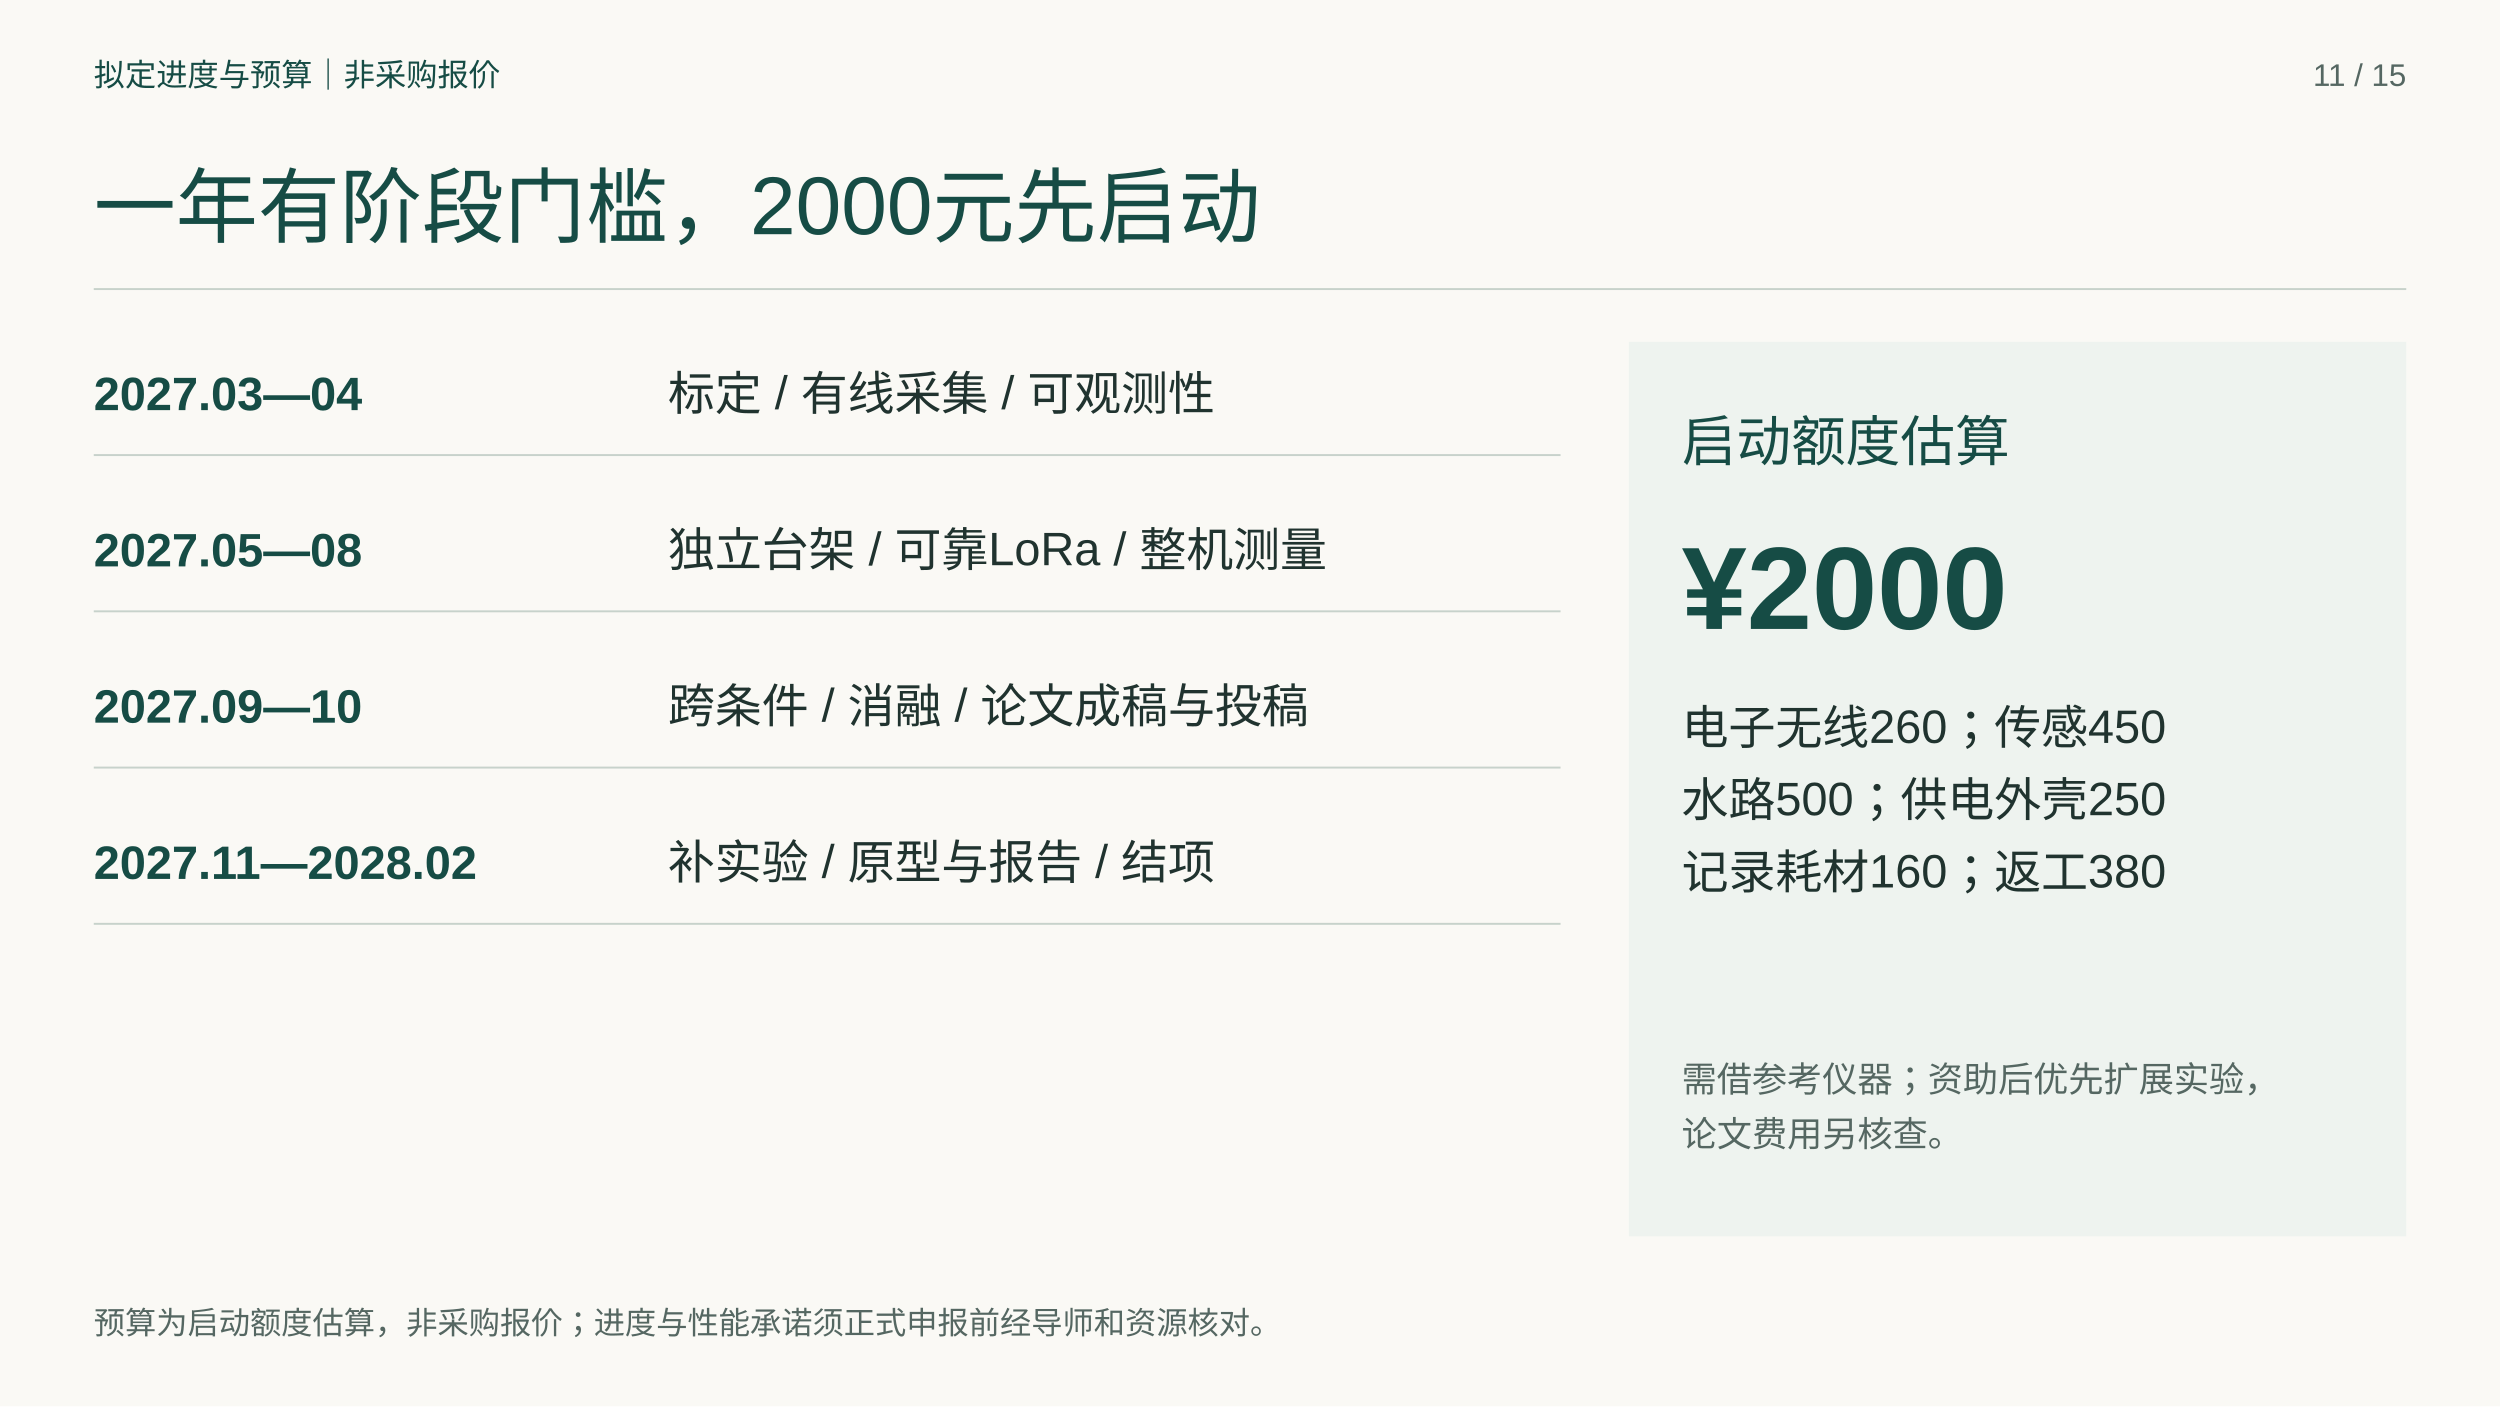
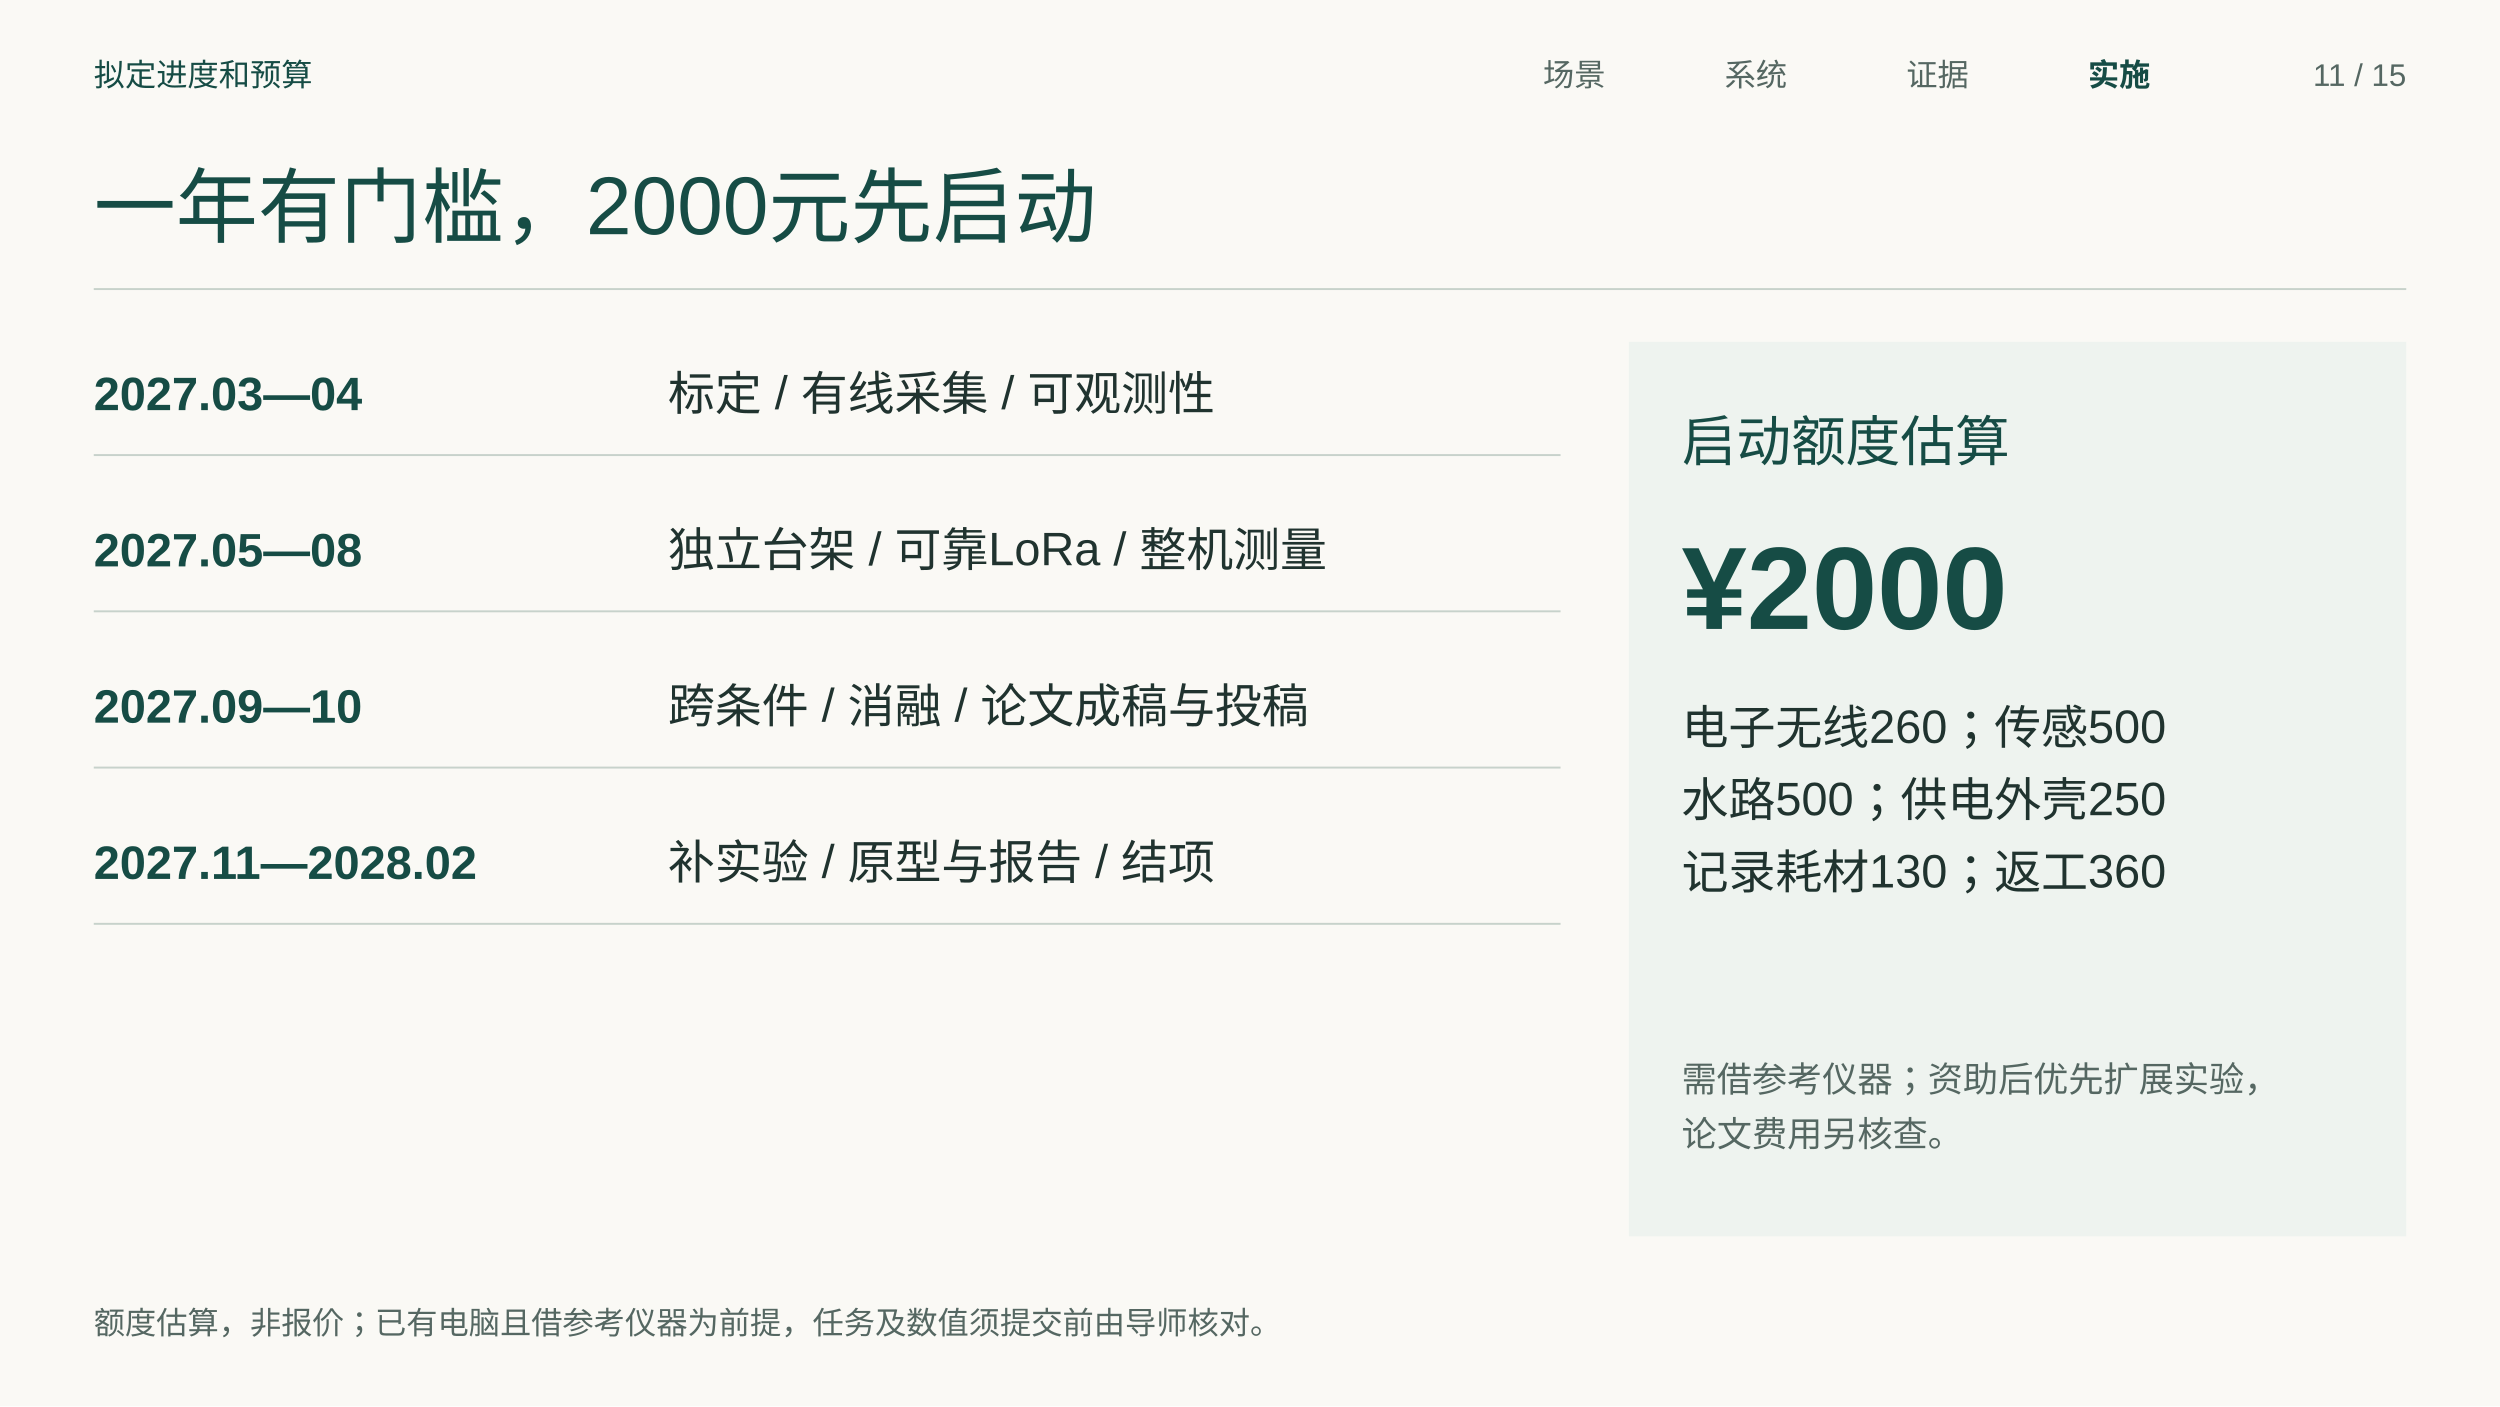
<svg xmlns="http://www.w3.org/2000/svg" viewBox="0 0 1280 720" data-pptx-page-role="content" font-family="Microsoft YaHei, Arial">
  <rect id="page-background" data-pptx-role="background" x="0" y="0" width="1280" height="720" rx="0" fill="#FAF9F5" stroke="none" />
-   <text id="page-kicker" data-pptx-role="header" x="48" y="44" font-size="16" fill="#164C45">拟定进度与预算｜非采购报价</text>
+   <text id="page-kicker" data-pptx-role="header" x="48" y="44" font-size="16" fill="#164C45">拟定进度和预算</text>
+   <text id="page-route-0" data-pptx-role="header" x="790" y="44" font-size="16" fill="#556762">场景</text>
+   <text id="page-route-1" data-pptx-role="header" x="883" y="44" font-size="16" fill="#556762">系统</text>
+   <text id="page-route-2" data-pptx-role="header" x="976" y="44" font-size="16" fill="#556762">证据</text>
+   <text id="page-route-3" data-pptx-role="header" x="1069" y="44" font-size="16" fill="#164C45" font-weight="bold">实施</text>
  <g id="page-title" data-pptx-bounds="48 65 1184 95">
-     <text x="48" y="121" font-family="SimHei, Arial" font-size="42" fill="#164C45" text-anchor="start">一年有阶段门槛，2000元先启动</text>
+     <text x="48" y="121" font-family="SimHei, Arial" font-size="42" fill="#164C45" text-anchor="start">一年有门槛，2000元先启动</text>
  </g>
  <line id="header-rule" data-pptx-role="decoration" x1="48" y1="148" x2="1232" y2="148" stroke="#C7D2CB" stroke-width="1" />
-   <text id="source-footer" data-pptx-role="footer" x="48" y="683" font-size="16" fill="#556762">预算为启动额度估算，非采购报价；进度与性能承诺须正式申报前经导师和资源核对。</text>
+   <text id="source-footer" data-pptx-role="footer" x="48" y="683" font-size="16" fill="#556762">额度估算，非报价；已有电脑且借参考仪器为前提，任务及数值须提交前由导师核对。</text>
  <text id="page-number" data-pptx-role="page-number" x="1232" y="44" font-size="16" text-anchor="end" fill="#556762">11 / 15</text>
  <g id="project-schedule" data-pptx-bounds="48 175 751 458">
    <text x="48" y="210" font-size="24" fill="#164C45" text-anchor="start" font-weight="bold">2027.03—04</text>
    <text x="342" y="210" font-size="24" fill="#20332F" text-anchor="start">标定 / 有线采集 / 可观测性</text>
    <line x1="48" y1="233" x2="799" y2="233" stroke="#C7D2CB" stroke-width="1" />
    <text x="48" y="290" font-size="24" fill="#164C45" text-anchor="start" font-weight="bold">2027.05—08</text>
    <text x="342" y="290" font-size="24" fill="#20332F" text-anchor="start">独立台架 / 可靠LoRa / 整机测量</text>
    <line x1="48" y1="313" x2="799" y2="313" stroke="#C7D2CB" stroke-width="1" />
    <text x="48" y="370" font-size="24" fill="#164C45" text-anchor="start" font-weight="bold">2027.09—10</text>
    <text x="342" y="370" font-size="24" fill="#20332F" text-anchor="start">跨条件 / 消融 / 论文成稿与投稿</text>
    <line x1="48" y1="393" x2="799" y2="393" stroke="#C7D2CB" stroke-width="1" />
    <text x="48" y="450" font-size="24" fill="#164C45" text-anchor="start" font-weight="bold">2027.11—2028.02</text>
    <text x="342" y="450" font-size="24" fill="#20332F" text-anchor="start">补实验 / 原型与报告 / 结项</text>
    <line x1="48" y1="473" x2="799" y2="473" stroke="#C7D2CB" stroke-width="1" />
  </g>
  <g id="startup-budget" data-pptx-bounds="834 175 398 458">
    <rect x="834" y="175" width="398" height="458" rx="0" fill="#EEF3EF" stroke="none" />
    <text x="861" y="236" font-size="28" fill="#164C45" text-anchor="start">启动额度估算</text>
    <text x="861" y="322" font-size="60" fill="#164C45" text-anchor="start" font-weight="bold">¥2000</text>
-     <text fill="#20332F" font-size="24" x="861" y="381">电子无线260；传感450</text>
-     <text fill="#20332F" font-size="24" x="861" y="418">水路500；供电外壳250</text>
-     <text fill="#20332F" font-size="24" x="861" y="455">记录耗材160；返工380</text>
-     <text fill="#556762" font-size="18" x="861" y="559">需借参考仪器；资助后优先扩展实验，</text>
-     <text fill="#556762" font-size="18" x="861" y="587">论文费用另核查。</text>
+     <text font-size="24" fill="#20332F" x="861" y="381">电子无线260；传感500</text>
+     <text font-size="24" fill="#20332F" x="861" y="418">水路500；供电外壳250</text>
+     <text font-size="24" fill="#20332F" x="861" y="455">记录耗材130；返工360</text>
+     <text font-size="18" fill="#556762" x="861" y="559">需借参考仪器；资助后优先扩展实验，</text>
+     <text font-size="18" fill="#556762" x="861" y="587">论文费用另核查。</text>
  </g>
</svg>
